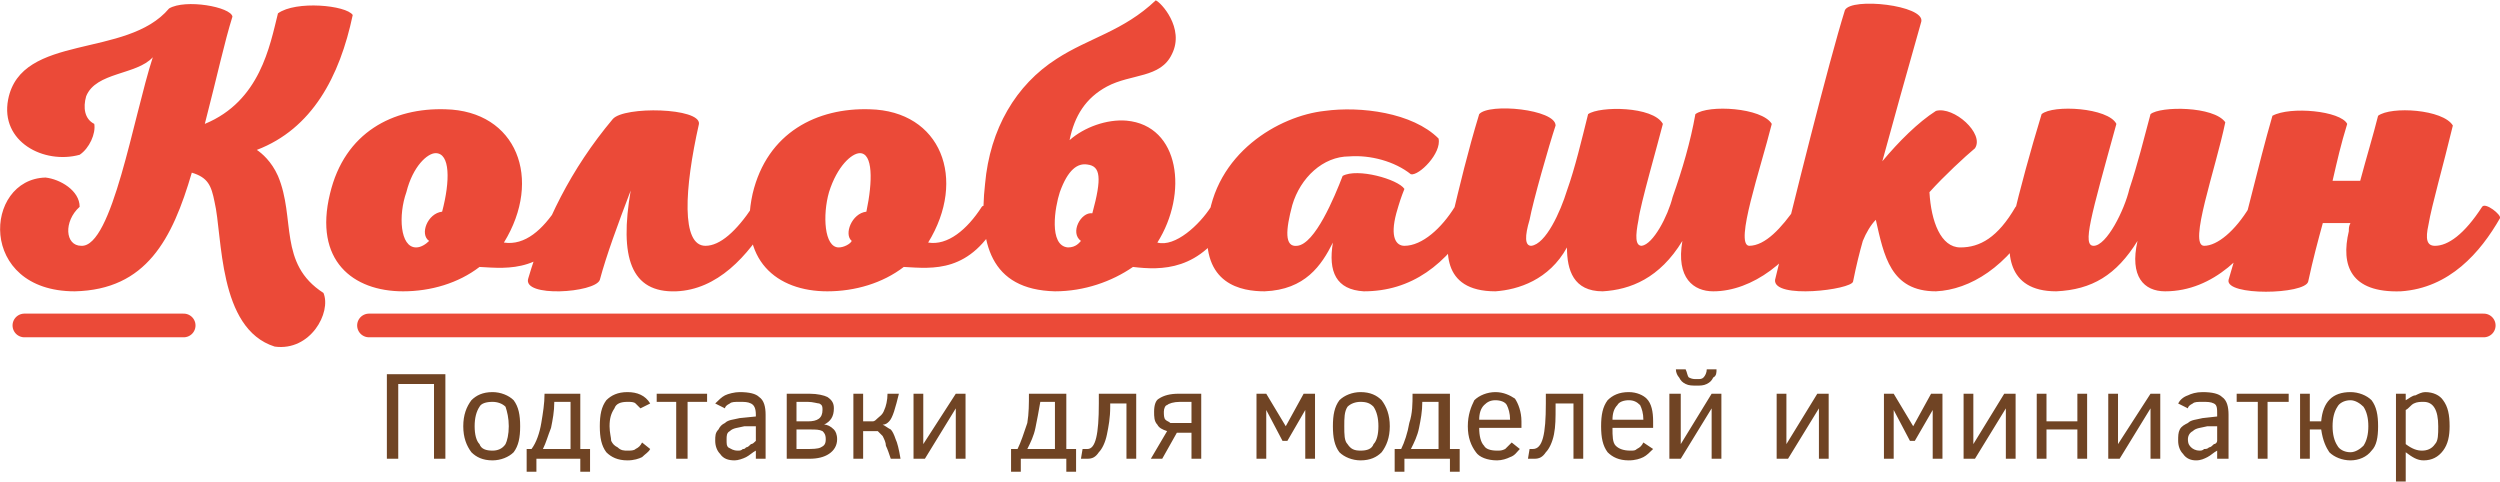
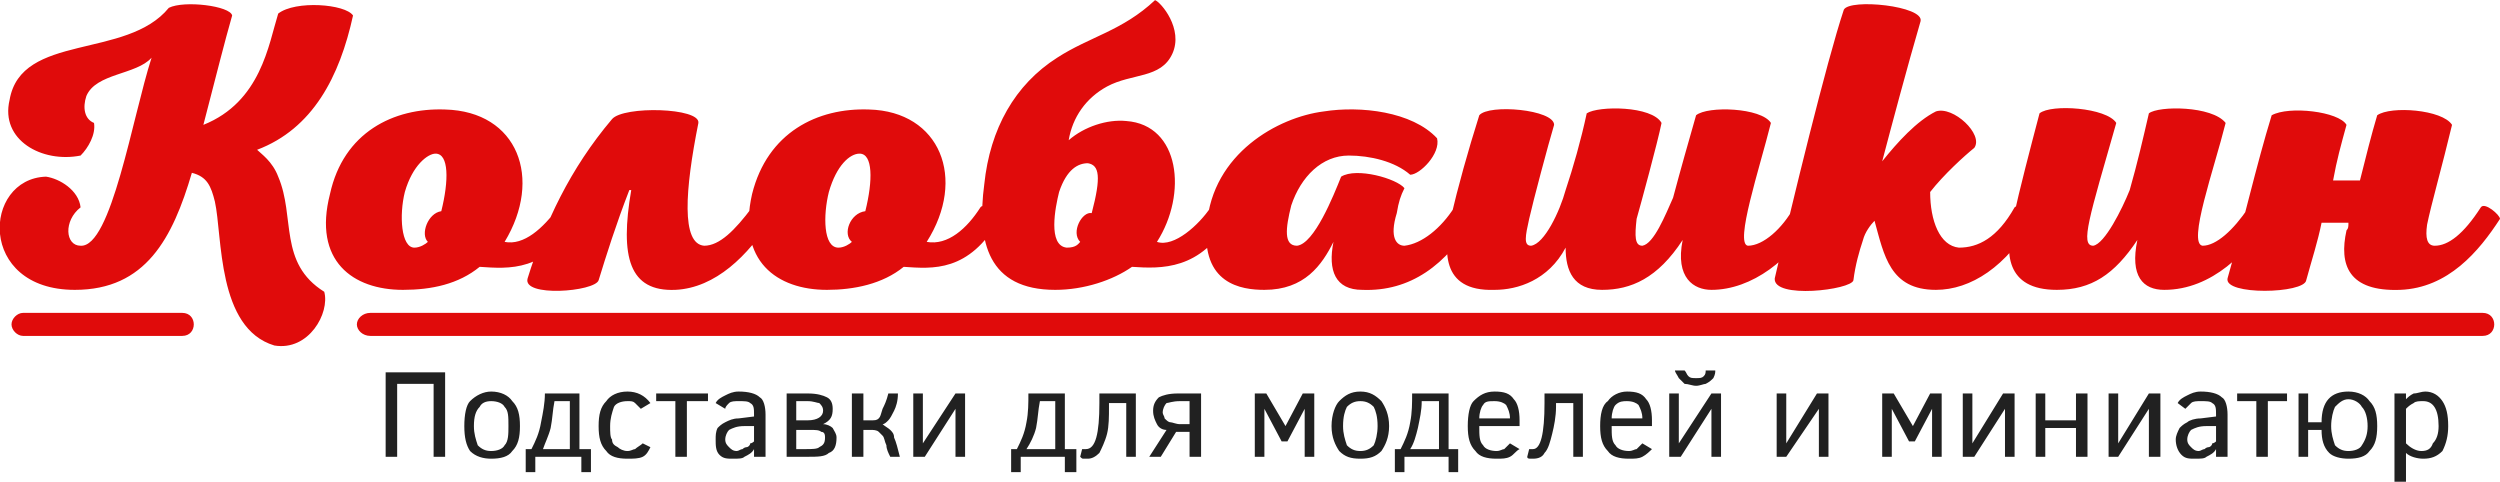
- <svg xmlns="http://www.w3.org/2000/svg" xml:space="preserve" width="74.523mm" height="14.364mm" version="1.1" style="shape-rendering:geometricPrecision; text-rendering:geometricPrecision; image-rendering:optimizeQuality; fill-rule:evenodd; clip-rule:evenodd" viewBox="0 0 1538 296">
+ <svg xmlns="http://www.w3.org/2000/svg" xml:space="preserve" width="74.523mm" height="14.364mm" version="1.1" style="shape-rendering:geometricPrecision; text-rendering:geometricPrecision; image-rendering:optimizeQuality; fill-rule:evenodd; clip-rule:evenodd" viewBox="0 0 1303 251">
  <defs>
    <style type="text/css">
   
-     .str0 {stroke:#EB4A38;stroke-width:14.562;stroke-linecap:round}
-     .fil1 {fill:none}
-     .fil2 {fill:#704424;fill-rule:nonzero}
-     .fil0 {fill:#EB4A38;fill-rule:nonzero}
+     .fil1 {fill:#212121;fill-rule:nonzero}
+     .fil0 {fill:#E00B0B;fill-rule:nonzero}
   
  </style>
  </defs>
  <g id="Слой_x0020_1">
-     <path class="fil0" d="M171 108c-4,-9 -10,-14 -13,-16 34,-13 51,-45 59,-83 -4,-6 -35,-9 -46,-1 -5,20 -11,54 -45,68 8,-31 12,-50 17,-66 -1,-6 -29,-11 -39,-5 -26,31 -91,15 -99,56 -5,26 22,40 44,34 6,-4 10,-13 9,-19 -6,-3 -7,-10 -5,-17 6,-15 31,-13 41,-24 -12,37 -25,117 -44,116 -10,0 -11,-15 -1,-24 0,-10 -12,-17 -21,-18 -38,1 -42,70 18,70 44,-1 60,-32 72,-73 10,3 12,8 14,18 5,21 2,78 37,89 22,3 35,-21 30,-33 -28,-18 -17,-46 -28,-72zm103 -41c-32,-1 -62,14 -71,52 -10,41 14,60 45,60 17,0 34,-5 47,-15 18,1 41,4 60,-30 1,-2 -10,-10 -12,-7 -9,14 -20,24 -33,22 24,-39 8,-81 -36,-82zm-6 27c9,0 9,17 4,36 -9,1 -14,14 -8,18 -2,2 -5,4 -8,4 -10,0 -11,-20 -6,-34 4,-16 13,-24 18,-24zm148 85c25,-1 44,-21 58,-45 1,-2 -9,-10 -11,-7 -10,15 -20,24 -29,24 -15,0 -13,-35 -4,-75 1,-10 -46,-11 -53,-3 -26,31 -42,64 -52,98 -4,12 41,9 44,1 4,-15 11,-34 19,-55l0 0c-7,41 0,63 28,62zm119 -112c-32,-1 -63,14 -72,52 -9,41 15,60 46,60 17,0 34,-5 47,-15 18,1 41,4 59,-30 2,-2 -9,-10 -11,-7 -9,14 -21,24 -33,22 24,-39 8,-81 -36,-82zm-6 27c8,0 8,17 4,36 -9,1 -14,14 -9,18 -1,2 -5,4 -8,4 -9,0 -10,-20 -6,-34 5,-16 14,-24 19,-24zm120 85c18,0 35,-6 48,-15 17,2 42,3 60,-30 1,-2 -10,-11 -12,-7 -7,11 -22,25 -33,22 19,-30 14,-72 -19,-75 -12,-1 -26,4 -35,12 3,-15 10,-26 23,-33 15,-8 33,-5 40,-20 8,-16 -7,-32 -10,-33 -20,19 -41,23 -61,36 -25,16 -41,43 -44,77 -4,36 3,65 43,66zm8 -27c-12,-1 -8,-25 -5,-34 5,-14 11,-18 17,-17 8,1 9,8 3,30 -7,-1 -14,12 -7,17 -1,1 -3,4 -8,4zm158 -84c-28,3 -68,26 -72,70 -4,37 21,41 35,41 25,-1 35,-16 42,-30 -3,18 2,29 19,30 29,0 51,-16 68,-45 1,-2 -10,-11 -12,-7 -8,13 -20,24 -31,24 -5,0 -9,-5 -5,-20 2,-7 3,-10 5,-15 -4,-6 -29,-13 -38,-8 -5,13 -17,42 -28,43 -8,1 -7,-10 -3,-25 5,-17 19,-30 35,-30 13,-1 28,3 38,11 5,1 19,-13 17,-22 -16,-16 -48,-20 -70,-17zm105 111c14,-1 33,-7 44,-27 0,14 4,27 22,27 17,-1 35,-8 49,-31 -4,23 7,31 19,31 24,0 49,-19 62,-45 1,-2 -9,-10 -11,-7 -9,13 -19,24 -29,24 -9,-1 7,-47 14,-75 -6,-10 -39,-12 -47,-6 -3,17 -8,34 -14,51 -3,12 -12,29 -19,30 -4,0 -4,-6 -2,-16 1,-9 12,-47 15,-59 -6,-11 -39,-11 -46,-6 -4,16 -8,33 -13,47 -4,13 -13,33 -22,34 -4,0 -4,-6 -1,-16 2,-11 12,-46 16,-58 0,-10 -41,-14 -47,-7 -7,23 -12,44 -17,65 -4,17 -7,44 27,44zm320 -52c-11,19 -22,25 -34,25 -12,0 -18,-16 -19,-34 9,-10 22,-22 28,-27 6,-9 -13,-26 -24,-23 -11,7 -23,19 -33,31 6,-22 16,-58 24,-86 2,-10 -43,-15 -47,-7 -10,32 -32,120 -43,166 -1,12 47,6 48,1 2,-10 4,-18 6,-25 2,-5 5,-10 8,-13 5,22 9,44 37,44 21,-1 44,-15 61,-45 2,-2 -9,-10 -12,-7zm83 -57c-4,15 -8,31 -13,46 -3,13 -14,35 -22,35 -7,0 -2,-17 14,-75 -5,-10 -39,-12 -46,-6 -7,23 -13,45 -18,66 -4,18 -4,43 27,43 22,-1 37,-10 50,-31 -5,22 4,31 17,31 30,0 52,-24 63,-45 1,-2 -9,-10 -11,-7 -9,15 -20,24 -28,24 -10,0 7,-47 13,-76 -7,-10 -40,-10 -46,-5zm204 57c-11,17 -21,24 -29,24 -5,0 -6,-4 -4,-13 2,-12 9,-36 15,-61 -6,-10 -38,-12 -46,-6 -3,12 -7,25 -11,40l-17 0c3,-13 5,-22 9,-35 -4,-8 -35,-11 -46,-5 -9,31 -17,68 -27,101 -2,10 47,9 49,1 3,-14 6,-25 9,-36l17 0c-1,2 -1,3 -1,5 -5,21 1,38 32,37 30,-2 49,-24 61,-45 1,-2 -9,-10 -11,-7z" />
-     <line class="fil1 str0" x1="15" y1="200" x2="113" y2="200" />
-     <line class="fil1 str0" x1="227" y1="200" x2="1528" y2="200" />
-     <path class="fil2" d="M238 282l0 -52 36 0 0 52 -7 0 0 -46 -22 0 0 46 -7 0zm82 -20c0,7 -1,12 -4,16 -3,3 -8,5 -13,5 -6,0 -10,-2 -13,-5 -3,-4 -5,-9 -5,-16 0,-7 2,-12 5,-16 3,-3 7,-5 13,-5 5,0 10,2 13,5 3,4 4,9 4,16zm-7 0c0,-5 -1,-9 -2,-12 -2,-2 -5,-3 -8,-3 -4,0 -7,1 -8,3 -2,3 -3,7 -3,12 0,5 1,9 3,11 1,3 4,4 8,4 3,0 6,-1 8,-4 1,-2 2,-6 2,-11zm11 28l0 -14 3 0c3,-4 5,-10 6,-16 1,-6 2,-12 2,-18l22 0 0 34 6 0 0 14 -6 0 0 -8 -27 0 0 8 -6 0zm27 -43l-10 0c0,6 -1,11 -2,16 -2,5 -3,9 -5,13l17 0 0 -29zm49 29c-1,2 -3,3 -5,5 -2,1 -5,2 -9,2 -6,0 -10,-2 -13,-5 -3,-4 -4,-9 -4,-16 0,-7 1,-12 4,-16 3,-3 7,-5 13,-5 6,0 11,2 14,7l-6 3c-1,-1 -2,-2 -3,-3 -1,-1 -3,-1 -5,-1 -4,0 -7,1 -8,4 -2,3 -3,6 -3,11 0,4 1,7 1,9 1,2 2,3 4,4 2,2 4,2 6,2 2,0 4,0 5,-1 2,-1 3,-2 4,-4l5 4zm35 -29l-12 0 0 35 -7 0 0 -35 -12 0 0 -5 31 0 0 5zm30 35l0 -5c-2,1 -4,3 -6,4 -2,1 -5,2 -7,2 -4,0 -7,-1 -9,-4 -2,-2 -3,-5 -3,-8 0,-3 0,-5 2,-7 1,-2 2,-3 4,-4 2,-2 5,-2 9,-3l10 -1 0 -1c0,-4 -1,-6 -3,-7 -2,-1 -4,-1 -7,-1 -3,0 -5,0 -6,1 -2,1 -3,2 -3,3l-6 -3c2,-2 4,-4 6,-5 2,-1 6,-2 9,-2 6,0 10,1 12,3 3,2 4,6 4,11l0 27 -6 0zm0 -20l-7 0c-4,1 -7,1 -9,3 -2,1 -2,3 -2,5 0,3 0,4 1,5 2,1 3,2 6,2 1,0 2,0 3,-1 1,0 1,0 2,-1 1,0 2,-1 3,-2 1,0 2,-1 3,-2l0 -9zm50 8c0,4 -2,7 -5,9 -3,2 -7,3 -12,3l-14 0 0 -40 14 0c5,0 9,1 11,2 3,2 4,4 4,7 0,5 -2,8 -6,10 2,0 4,1 6,3 1,1 2,3 2,6zm-9 -18c0,-2 0,-3 -2,-4 -1,0 -4,-1 -7,-1l-7 0 0 12 7 0c6,0 9,-2 9,-7zm2 18c0,-3 -1,-4 -2,-5 -2,-1 -4,-1 -8,-1l-8 0 0 12 5 0c5,0 8,0 10,-1 2,-1 3,-2 3,-5zm23 -28l0 17 6 0c1,0 2,-1 3,-2 1,-1 3,-2 4,-5 1,-2 2,-6 2,-10l7 0c-1,4 -2,8 -3,11 -1,3 -2,5 -3,6 -1,1 -2,2 -4,2 2,1 3,2 5,3 1,1 2,3 3,6 1,2 2,6 3,12l-6 0c-1,-3 -2,-6 -3,-8 0,-2 -1,-4 -2,-6 -1,-1 -2,-2 -3,-3 -1,0 -2,0 -4,0l-5 0 0 17 -6 0 0 -40 6 0zm38 40l-7 0 0 -40 6 0 0 31 20 -31 6 0 0 40 -6 0 0 -31 -19 31zm53 8l0 -14 4 0c2,-4 4,-10 6,-16 1,-6 1,-12 1,-18l23 0 0 34 6 0 0 14 -6 0 0 -8 -28 0 0 8 -6 0zm27 -43l-9 0c-1,6 -2,11 -3,16 -1,5 -3,9 -5,13l17 0 0 -29zm34 1l0 2c0,7 -1,12 -2,17 -1,5 -3,9 -5,11 -2,3 -4,4 -7,4 0,0 -1,0 -2,0 -1,0 -1,0 -2,0l1 -6c1,0 2,0 3,0 5,0 7,-9 7,-28l0 -6 23 0 0 40 -6 0 0 -34 -10 0zm25 34l10 -17c-3,-1 -5,-2 -6,-4 -2,-2 -2,-5 -2,-8 0,-4 1,-7 3,-8 3,-2 7,-3 12,-3l14 0 0 40 -6 0 0 -16 -9 0 -9 16 -7 0zm8 -29c0,2 0,4 1,5 1,1 2,1 3,2 1,0 3,0 6,0l7 0 0 -13 -7 0c-4,0 -7,1 -8,2 -1,0 -2,2 -2,4zm93 29l-6 0 0 -30 -11 19 -3 0 -10 -19 0 30 -6 0 0 -40 6 0 12 20 11 -20 7 0 0 40zm46 -20c0,7 -2,12 -5,16 -3,3 -7,5 -13,5 -5,0 -10,-2 -13,-5 -3,-4 -4,-9 -4,-16 0,-7 1,-12 4,-16 3,-3 8,-5 13,-5 6,0 10,2 13,5 3,4 5,9 5,16zm-7 0c0,-5 -1,-9 -3,-12 -2,-2 -4,-3 -8,-3 -3,0 -6,1 -8,3 -2,3 -2,7 -2,12 0,5 0,9 2,11 2,3 4,4 8,4 4,0 7,-1 8,-4 2,-2 3,-6 3,-11zm10 28l0 -14 4 0c2,-4 4,-10 5,-16 2,-6 2,-12 2,-18l23 0 0 34 6 0 0 14 -6 0 0 -8 -28 0 0 8 -6 0zm27 -43l-10 0c0,6 -1,11 -2,16 -1,5 -3,9 -5,13l17 0 0 -29zm25 16c0,5 1,9 3,11 1,2 4,3 8,3 2,0 3,0 5,-1 1,-1 2,-2 4,-4l5 4c-2,2 -3,4 -6,5 -2,1 -5,2 -8,2 -6,0 -11,-2 -13,-5 -3,-4 -5,-9 -5,-16 0,-7 2,-12 4,-16 3,-3 8,-5 13,-5 5,0 9,2 12,4 2,3 4,8 4,14l0 4 -26 0zm19 -5c0,-4 -1,-7 -2,-9 -1,-2 -4,-3 -7,-3 -3,0 -5,1 -7,3 -2,2 -3,5 -3,9l19 0zm28 -10l0 2c0,7 0,12 -1,17 -1,5 -3,9 -5,11 -2,3 -4,4 -7,4 -1,0 -1,0 -2,0 -1,0 -2,0 -2,0l1 -6c1,0 2,0 2,0 6,0 8,-9 8,-28l0 -6 23 0 0 40 -6 0 0 -34 -11 0zm35 15c0,5 0,9 2,11 2,2 5,3 9,3 2,0 3,0 4,-1 2,-1 3,-2 4,-4l6 4c-2,2 -4,4 -6,5 -2,1 -5,2 -9,2 -6,0 -10,-2 -13,-5 -3,-4 -4,-9 -4,-16 0,-7 1,-12 4,-16 3,-3 7,-5 13,-5 5,0 9,2 11,4 3,3 4,8 4,14l0 4 -25 0zm19 -5c0,-4 -1,-7 -2,-9 -2,-2 -4,-3 -7,-3 -3,0 -6,1 -7,3 -2,2 -3,5 -3,9l19 0zm23 24l-7 0 0 -40 7 0 0 31 19 -31 6 0 0 40 -6 0 0 -31 -19 31zm22 -55c0,2 0,4 -2,5 -1,2 -2,3 -4,4 -2,1 -4,1 -6,1 -3,0 -5,0 -7,-1 -2,-1 -3,-2 -4,-4 -1,-1 -2,-3 -2,-5l6 0c1,2 1,4 2,5 2,1 3,1 5,1 2,0 3,0 4,-1 1,-1 2,-3 2,-5l6 0zm44 55l-7 0 0 -40 6 0 0 31 19 -31 7 0 0 40 -6 0 0 -31 -19 31zm95 0l-6 0 0 -30 -11 19 -3 0 -10 -19 0 30 -6 0 0 -40 6 0 12 20 11 -20 7 0 0 40zm20 0l-7 0 0 -40 6 0 0 31 19 -31 7 0 0 40 -6 0 0 -31 -19 31zm69 0l-6 0 0 -18 -19 0 0 18 -6 0 0 -40 6 0 0 17 19 0 0 -17 6 0 0 40zm20 0l-7 0 0 -40 6 0 0 31 20 -31 6 0 0 40 -6 0 0 -31 -19 31zm60 0l0 -5c-2,1 -4,3 -6,4 -2,1 -4,2 -7,2 -3,0 -6,-1 -8,-4 -2,-2 -3,-5 -3,-8 0,-3 0,-5 1,-7 1,-2 3,-3 5,-4 2,-2 5,-2 9,-3l9 -1 0 -1c0,-4 0,-6 -2,-7 -2,-1 -4,-1 -7,-1 -3,0 -5,0 -6,1 -2,1 -3,2 -3,3l-6 -3c1,-2 3,-4 6,-5 2,-1 5,-2 9,-2 6,0 10,1 12,3 3,2 4,6 4,11l0 27 -7 0zm0 -20l-6 0c-4,1 -7,1 -9,3 -2,1 -3,3 -3,5 0,3 1,4 2,5 1,1 3,2 5,2 1,0 2,0 3,-1 1,0 2,0 3,-1 1,0 2,-1 3,-2 1,0 2,-1 2,-2l0 -9zm44 -15l-13 0 0 35 -6 0 0 -35 -13 0 0 -5 32 0 0 5zm13 35l-6 0 0 -40 6 0 0 17 7 0c1,-12 7,-18 18,-18 5,0 10,2 13,5 3,4 4,9 4,16 0,7 -1,12 -4,15 -3,4 -8,6 -13,6 -5,0 -10,-2 -13,-5 -2,-3 -4,-7 -5,-14l-7 0 0 18zm36 -20c0,-5 -1,-9 -3,-12 -2,-2 -5,-4 -8,-4 -4,0 -7,2 -8,4 -2,3 -3,7 -3,12 0,5 1,9 3,12 1,2 4,4 8,4 3,0 6,-2 8,-4 2,-3 3,-7 3,-12zm50 0c0,6 -1,11 -4,15 -3,4 -7,6 -12,6 -4,0 -7,-2 -11,-5l0 18 -6 0 0 -54 6 0 0 4c2,-1 4,-3 6,-3 2,-1 4,-2 6,-2 5,0 9,2 11,5 3,4 4,9 4,16zm-7 0c0,-10 -3,-15 -9,-15 -2,0 -4,0 -6,1 -2,1 -3,3 -5,4l0 21c4,3 7,4 10,4 3,0 6,-1 8,-4 2,-2 2,-6 2,-11z" />
+     <path class="fil0" d="M145 92c-3,-8 -9,-12 -11,-14 29,-11 43,-38 50,-70 -4,-6 -30,-8 -39,-1 -5,16 -9,46 -39,58 7,-27 11,-43 15,-57 -1,-5 -25,-8 -33,-4 -22,27 -77,13 -83,48 -5,21 17,33 37,29 4,-4 8,-11 7,-17 -5,-2 -6,-8 -4,-14 5,-12 26,-11 34,-20 -10,31 -21,99 -37,98 -8,0 -9,-13 0,-20 -1,-9 -11,-15 -18,-16 -33,1 -36,59 15,59 37,0 51,-27 61,-61 8,2 10,7 12,15 4,18 1,66 31,75 18,3 29,-17 26,-28 -24,-15 -15,-39 -24,-60zm48 83c-4,0 -7,-3 -7,-6 0,-3 3,-6 7,-6l1101 0c4,0 6,3 6,6 0,3 -2,6 -6,6l-1101 0zm-181 0c-3,0 -6,-3 -6,-6 0,-3 3,-6 6,-6l83 0c4,0 6,3 6,6 0,3 -2,6 -6,6l-83 0zm220 -118c-27,-1 -53,12 -60,44 -9,35 12,50 38,50 15,0 29,-3 40,-12 15,1 35,3 50,-25 2,-2 -8,-9 -9,-6 -8,11 -18,20 -28,18 20,-33 7,-68 -31,-69zm-5 23c7,0 7,14 3,30 -7,1 -11,12 -7,16 -1,1 -4,3 -7,3 -7,0 -8,-17 -5,-29 4,-14 12,-20 16,-20zm125 71c21,-1 38,-18 50,-37 0,-3 -8,-9 -10,-6 -9,12 -17,20 -25,20 -12,-1 -10,-29 -3,-64 1,-8 -39,-9 -45,-2 -22,26 -35,54 -44,83 -3,10 35,7 37,1 4,-13 9,-29 16,-47l1 0c-6,35 -1,53 23,52zm101 -94c-27,-1 -53,12 -61,44 -8,35 13,50 39,50 14,0 29,-3 40,-12 15,1 34,3 50,-25 1,-2 -8,-9 -10,-6 -7,11 -17,20 -28,18 21,-33 7,-68 -30,-69zm-5 23c7,0 7,14 3,30 -8,1 -12,12 -7,16 -1,1 -4,3 -7,3 -8,0 -8,-17 -5,-29 4,-14 11,-20 16,-20zm102 71c15,0 30,-5 40,-12 15,1 36,2 51,-25 1,-2 -9,-9 -10,-6 -6,9 -19,21 -28,18 16,-25 12,-61 -16,-63 -10,-1 -22,3 -30,10 2,-12 9,-22 20,-28 13,-7 28,-4 34,-17 6,-13 -6,-27 -9,-28 -17,16 -34,19 -51,30 -22,14 -35,37 -38,66 -4,30 2,55 37,55zm6 -22c-10,-1 -6,-21 -4,-29 4,-12 10,-15 15,-15 6,1 7,7 2,26 -5,-1 -11,10 -6,15 -1,1 -2,3 -7,3zm134 -71c-24,3 -58,22 -61,59 -3,31 18,34 30,34 21,0 30,-13 36,-25 -3,15 1,25 15,25 25,1 44,-13 58,-37 1,-2 -8,-9 -10,-6 -7,11 -17,19 -26,20 -4,0 -8,-4 -4,-17 1,-6 2,-9 4,-13 -4,-5 -25,-11 -33,-6 -4,10 -14,35 -23,36 -7,0 -6,-9 -3,-21 5,-15 16,-26 30,-26 11,0 24,3 32,10 5,0 16,-11 14,-19 -13,-14 -40,-17 -59,-14zm89 93c12,0 28,-5 37,-22 0,12 4,22 19,22 15,0 29,-6 42,-26 -4,20 6,26 15,26 21,0 42,-16 53,-37 1,-3 -8,-9 -10,-6 -6,11 -16,20 -24,20 -7,-1 6,-40 12,-64 -5,-8 -33,-9 -39,-4 -4,14 -8,28 -12,43 -4,9 -10,24 -16,25 -4,0 -4,-5 -3,-14 2,-7 11,-40 13,-50 -5,-9 -33,-9 -39,-5 -3,14 -7,28 -11,40 -3,11 -11,28 -18,29 -4,0 -3,-5 -1,-14 2,-9 10,-39 13,-49 0,-8 -34,-11 -39,-5 -6,19 -11,37 -15,54 -3,15 -6,38 23,37zm271 -43c-9,16 -19,21 -29,21 -10,-1 -15,-14 -15,-29 7,-9 18,-19 23,-23 5,-7 -11,-22 -20,-19 -10,5 -20,16 -28,26 5,-19 13,-49 20,-73 2,-8 -37,-12 -40,-6 -9,27 -27,101 -36,140 -1,11 40,6 41,1 1,-8 3,-15 5,-21 1,-4 4,-8 6,-10 5,18 8,36 32,36 18,0 37,-12 51,-37 2,-2 -7,-9 -10,-6zm70 -49c-3,13 -6,26 -10,40 -4,10 -13,28 -19,29 -7,0 -2,-15 12,-64 -5,-8 -34,-10 -40,-5 -5,19 -10,38 -14,56 -4,16 -4,36 23,36 18,0 30,-8 42,-26 -4,19 3,26 14,26 25,0 44,-20 54,-37 1,-2 -8,-9 -10,-6 -8,12 -17,20 -24,20 -8,-1 6,-40 12,-64 -7,-9 -35,-9 -40,-5zm173 49c-9,14 -17,20 -24,20 -4,0 -5,-4 -4,-11 2,-10 8,-31 13,-52 -5,-8 -32,-10 -39,-5 -3,10 -6,22 -9,34l-14 0c2,-11 4,-18 7,-29 -4,-7 -30,-10 -39,-5 -8,26 -15,57 -23,85 -2,9 40,8 41,1 3,-11 6,-20 8,-30l14 0c0,2 0,3 -1,4 -4,18 1,32 28,31 25,-1 41,-20 52,-37 0,-2 -8,-9 -10,-6z" />
+     <path class="fil1" d="M201 238l0 -44 31 0 0 44 -6 0 0 -38 -19 0 0 38 -6 0zm70 -16c0,6 -1,10 -4,13 -2,3 -6,4 -11,4 -4,0 -8,-1 -11,-4 -2,-3 -3,-7 -3,-13 0,-6 1,-11 3,-13 3,-3 7,-5 11,-5 5,0 9,2 11,5 3,3 4,7 4,13zm-6 0c0,-5 0,-8 -2,-10 -1,-2 -4,-3 -7,-3 -3,0 -5,1 -6,3 -2,2 -3,5 -3,10 0,4 1,7 2,10 2,2 4,3 7,3 3,0 6,-1 7,-3 2,-2 2,-6 2,-10zm9 24l0 -12 3 0c2,-4 4,-8 5,-14 1,-5 2,-10 2,-15l18 0 0 29 6 0 0 12 -5 0 0 -8 -24 0 0 8 -5 0zm23 -37l-8 0c-1,5 -1,9 -2,14 -1,4 -3,8 -4,11l14 0 0 -25zm42 24c-1,2 -2,4 -4,5 -2,1 -5,1 -8,1 -5,0 -9,-1 -11,-4 -3,-3 -4,-7 -4,-13 0,-6 1,-10 4,-13 2,-3 6,-5 11,-5 5,0 9,2 12,6l-5 3c-1,-1 -2,-2 -3,-3 -1,-1 -2,-1 -4,-1 -3,0 -6,1 -7,3 -1,3 -2,6 -2,10 0,3 0,6 1,7 0,2 1,3 3,4 1,1 3,2 5,2 2,0 3,-1 4,-1 1,-1 3,-2 4,-3l4 2zm30 -24l-11 0 0 29 -6 0 0 -29 -10 0 0 -4 27 0 0 4zm24 29l0 -4c-1,2 -3,3 -5,4 -1,1 -3,1 -6,1 -3,0 -5,0 -7,-2 -2,-2 -2,-5 -2,-8 0,-2 0,-4 1,-6 1,-1 2,-2 4,-3 2,-1 4,-2 7,-2l8 -1 0 -1c0,-3 0,-5 -2,-6 -1,-1 -3,-1 -6,-1 -2,0 -4,0 -5,1 -1,1 -2,2 -2,3l-5 -3c1,-2 3,-3 5,-4 2,-1 4,-2 7,-2 5,0 9,1 11,3 2,1 3,5 3,9l0 22 -6 0zm0 -16l-5 0c-4,0 -6,1 -8,2 -1,1 -2,3 -2,5 0,2 1,3 2,4 1,1 2,2 4,2 1,0 2,-1 3,-1 0,0 1,-1 2,-1 1,0 2,-1 2,-2 1,0 2,-1 2,-1l0 -8zm43 6c0,4 -1,7 -4,8 -2,2 -6,2 -11,2l-11 0 0 -33 11 0c5,0 8,1 10,2 2,1 3,3 3,6 0,4 -1,6 -5,8 2,0 4,1 5,2 1,2 2,3 2,5zm-7 -14c0,-2 -1,-3 -2,-4 -1,0 -3,-1 -6,-1l-6 0 0 10 6 0c5,0 8,-2 8,-5zm1 14c0,-1 0,-3 -2,-3 -1,-1 -3,-1 -6,-1l-7 0 0 10 5 0c3,0 6,0 7,-1 2,-1 3,-2 3,-5zm20 -23l0 14 4 0c2,0 3,0 4,-1 1,-1 1,-2 2,-5 1,-2 2,-4 3,-8l5 0c0,4 -1,7 -2,9 -1,2 -2,4 -3,5 -1,1 -2,2 -3,2 1,1 3,2 4,3 1,1 2,2 2,4 1,2 2,6 3,10l-5 0c-1,-2 -2,-4 -2,-6 -1,-2 -1,-4 -2,-5 -1,-1 -2,-2 -2,-2 -1,-1 -3,-1 -4,-1l-4 0 0 14 -6 0 0 -33 6 0zm32 33l-6 0 0 -33 5 0 0 26 17 -26 5 0 0 33 -5 0 0 -25 -16 25zm45 8l0 -12 3 0c2,-4 4,-8 5,-14 1,-5 1,-10 1,-15l19 0 0 29 6 0 0 12 -6 0 0 -8 -23 0 0 8 -5 0zm23 -37l-8 0c-1,5 -1,9 -2,14 -1,4 -3,8 -5,11l15 0 0 -25zm28 1l0 2c0,5 0,10 -1,14 -1,4 -3,8 -4,10 -2,2 -4,3 -6,3 -1,0 -1,0 -2,0 -1,0 -1,0 -2,-1l1 -4c1,0 2,0 2,0 5,0 7,-8 7,-24l0 -5 19 0 0 33 -5 0 0 -28 -9 0zm21 28l9 -14c-2,0 -4,-1 -5,-3 -1,-2 -2,-4 -2,-7 0,-3 1,-5 3,-7 2,-1 5,-2 10,-2l12 0 0 33 -6 0 0 -13 -7 0 -8 13 -6 0zm7 -23c0,1 1,2 1,3 1,1 2,2 3,2 1,0 3,1 5,1l5 0 0 -12 -5 0c-4,0 -6,1 -7,1 -1,1 -2,3 -2,5zm79 23l-5 0 0 -25 -9 17 -3 0 -9 -17 0 25 -5 0 0 -33 6 0 10 17 9 -17 6 0 0 33zm39 -16c0,6 -2,10 -4,13 -3,3 -6,4 -11,4 -5,0 -8,-1 -11,-4 -2,-3 -4,-7 -4,-13 0,-6 2,-11 4,-13 3,-3 6,-5 11,-5 5,0 8,2 11,5 2,3 4,7 4,13zm-6 0c0,-5 -1,-8 -2,-10 -2,-2 -4,-3 -7,-3 -3,0 -5,1 -7,3 -1,2 -2,5 -2,10 0,4 1,7 2,10 2,2 4,3 7,3 3,0 5,-1 7,-3 1,-2 2,-6 2,-10zm9 24l0 -12 3 0c2,-4 4,-8 5,-14 1,-5 1,-10 1,-15l19 0 0 29 5 0 0 12 -5 0 0 -8 -23 0 0 8 -5 0zm23 -37l-9 0c0,5 -1,9 -2,14 -1,4 -2,8 -4,11l15 0 0 -25zm21 13c0,5 0,8 2,10 1,2 4,3 7,3 2,0 3,-1 4,-1 1,-1 2,-2 3,-3l5 3c-2,1 -3,3 -5,4 -2,1 -4,1 -7,1 -5,0 -9,-1 -11,-4 -3,-3 -4,-7 -4,-13 0,-6 1,-11 3,-13 3,-3 6,-5 11,-5 5,0 8,1 10,4 2,2 3,6 3,11l0 3 -21 0zm16 -4c0,-3 -1,-5 -2,-7 -1,-1 -3,-2 -6,-2 -3,0 -5,0 -6,2 -1,1 -2,4 -2,7l16 0zm24 -8l0 2c0,5 -1,10 -2,14 -1,4 -2,8 -4,10 -1,2 -3,3 -6,3 0,0 -1,0 -1,0 -1,0 -2,0 -2,-1l1 -4c1,0 1,0 2,0 4,0 6,-8 6,-24l0 -5 20 0 0 33 -5 0 0 -28 -9 0zm29 12c0,5 0,8 2,10 1,2 4,3 7,3 2,0 3,-1 4,-1 1,-1 2,-2 3,-3l5 3c-1,1 -3,3 -5,4 -2,1 -4,1 -7,1 -5,0 -9,-1 -11,-4 -3,-3 -4,-7 -4,-13 0,-6 1,-11 4,-13 2,-3 6,-5 10,-5 5,0 8,1 10,4 2,2 3,6 3,11l0 3 -21 0zm16 -4c0,-3 -1,-5 -2,-7 -1,-1 -3,-2 -6,-2 -2,0 -4,0 -6,2 -1,1 -2,4 -2,7l16 0zm20 20l-6 0 0 -33 5 0 0 26 17 -26 5 0 0 33 -5 0 0 -25 -16 25zm18 -45c0,1 0,2 -1,4 -1,1 -2,2 -4,3 -1,0 -3,1 -5,1 -2,0 -4,-1 -6,-1 -1,-1 -2,-2 -3,-3 -1,-2 -2,-3 -2,-4l5 0c1,1 1,2 2,3 1,1 2,1 4,1 2,0 3,0 4,-1 1,-1 1,-2 1,-3l5 0zm37 45l-5 0 0 -33 5 0 0 26 16 -26 6 0 0 33 -5 0 0 -25 -17 25zm81 0l-5 0 0 -25 -9 17 -3 0 -9 -17 0 25 -5 0 0 -33 6 0 10 17 9 -17 6 0 0 33zm17 0l-6 0 0 -33 5 0 0 26 16 -26 6 0 0 33 -5 0 0 -25 -16 25zm59 0l-6 0 0 -15 -16 0 0 15 -5 0 0 -33 5 0 0 14 16 0 0 -14 6 0 0 33zm16 0l-5 0 0 -33 5 0 0 26 16 -26 6 0 0 33 -6 0 0 -25 -16 25zm51 0l0 -4c-1,2 -3,3 -5,4 -1,1 -3,1 -6,1 -3,0 -5,0 -7,-2 -2,-2 -3,-5 -3,-8 0,-2 1,-4 2,-6 1,-1 2,-2 4,-3 1,-1 4,-2 7,-2l8 -1 0 -1c0,-3 0,-5 -2,-6 -1,-1 -3,-1 -6,-1 -2,0 -4,0 -5,1 -1,1 -2,2 -3,3l-4 -3c1,-2 3,-3 5,-4 2,-1 4,-2 7,-2 5,0 9,1 11,3 2,1 3,5 3,9l0 22 -6 0zm0 -16l-5 0c-4,0 -6,1 -8,2 -1,1 -2,3 -2,5 0,2 1,3 2,4 1,1 2,2 4,2 1,0 2,-1 3,-1 0,0 1,-1 2,-1 1,0 2,-1 2,-2 1,0 2,-1 2,-1l0 -8zm37 -13l-10 0 0 29 -6 0 0 -29 -10 0 0 -4 26 0 0 4zm11 29l-5 0 0 -33 5 0 0 15 7 0c0,-11 5,-16 14,-16 5,0 9,2 11,5 3,3 4,7 4,13 0,6 -1,10 -4,13 -2,3 -6,4 -11,4 -4,0 -8,-1 -10,-3 -3,-3 -4,-7 -4,-12l-7 0 0 14zm31 -16c0,-4 -1,-8 -3,-10 -1,-2 -4,-4 -7,-4 -3,0 -5,2 -7,4 -1,2 -2,6 -2,10 0,4 1,7 2,10 2,2 4,3 7,3 3,0 6,-1 7,-3 2,-3 3,-6 3,-10zm42 0c0,5 -1,9 -3,13 -3,3 -6,4 -10,4 -3,0 -7,-1 -9,-3l0 15 -6 0 0 -46 6 0 0 3c1,-1 2,-2 4,-3 2,0 4,-1 6,-1 4,0 7,2 9,5 2,3 3,7 3,13zm-5 0c0,-9 -3,-13 -8,-13 -2,0 -4,0 -5,1 -2,1 -3,2 -4,3l0 18c2,2 5,4 8,4 3,0 5,-1 6,-4 2,-2 3,-5 3,-9z" />
  </g>
</svg>
